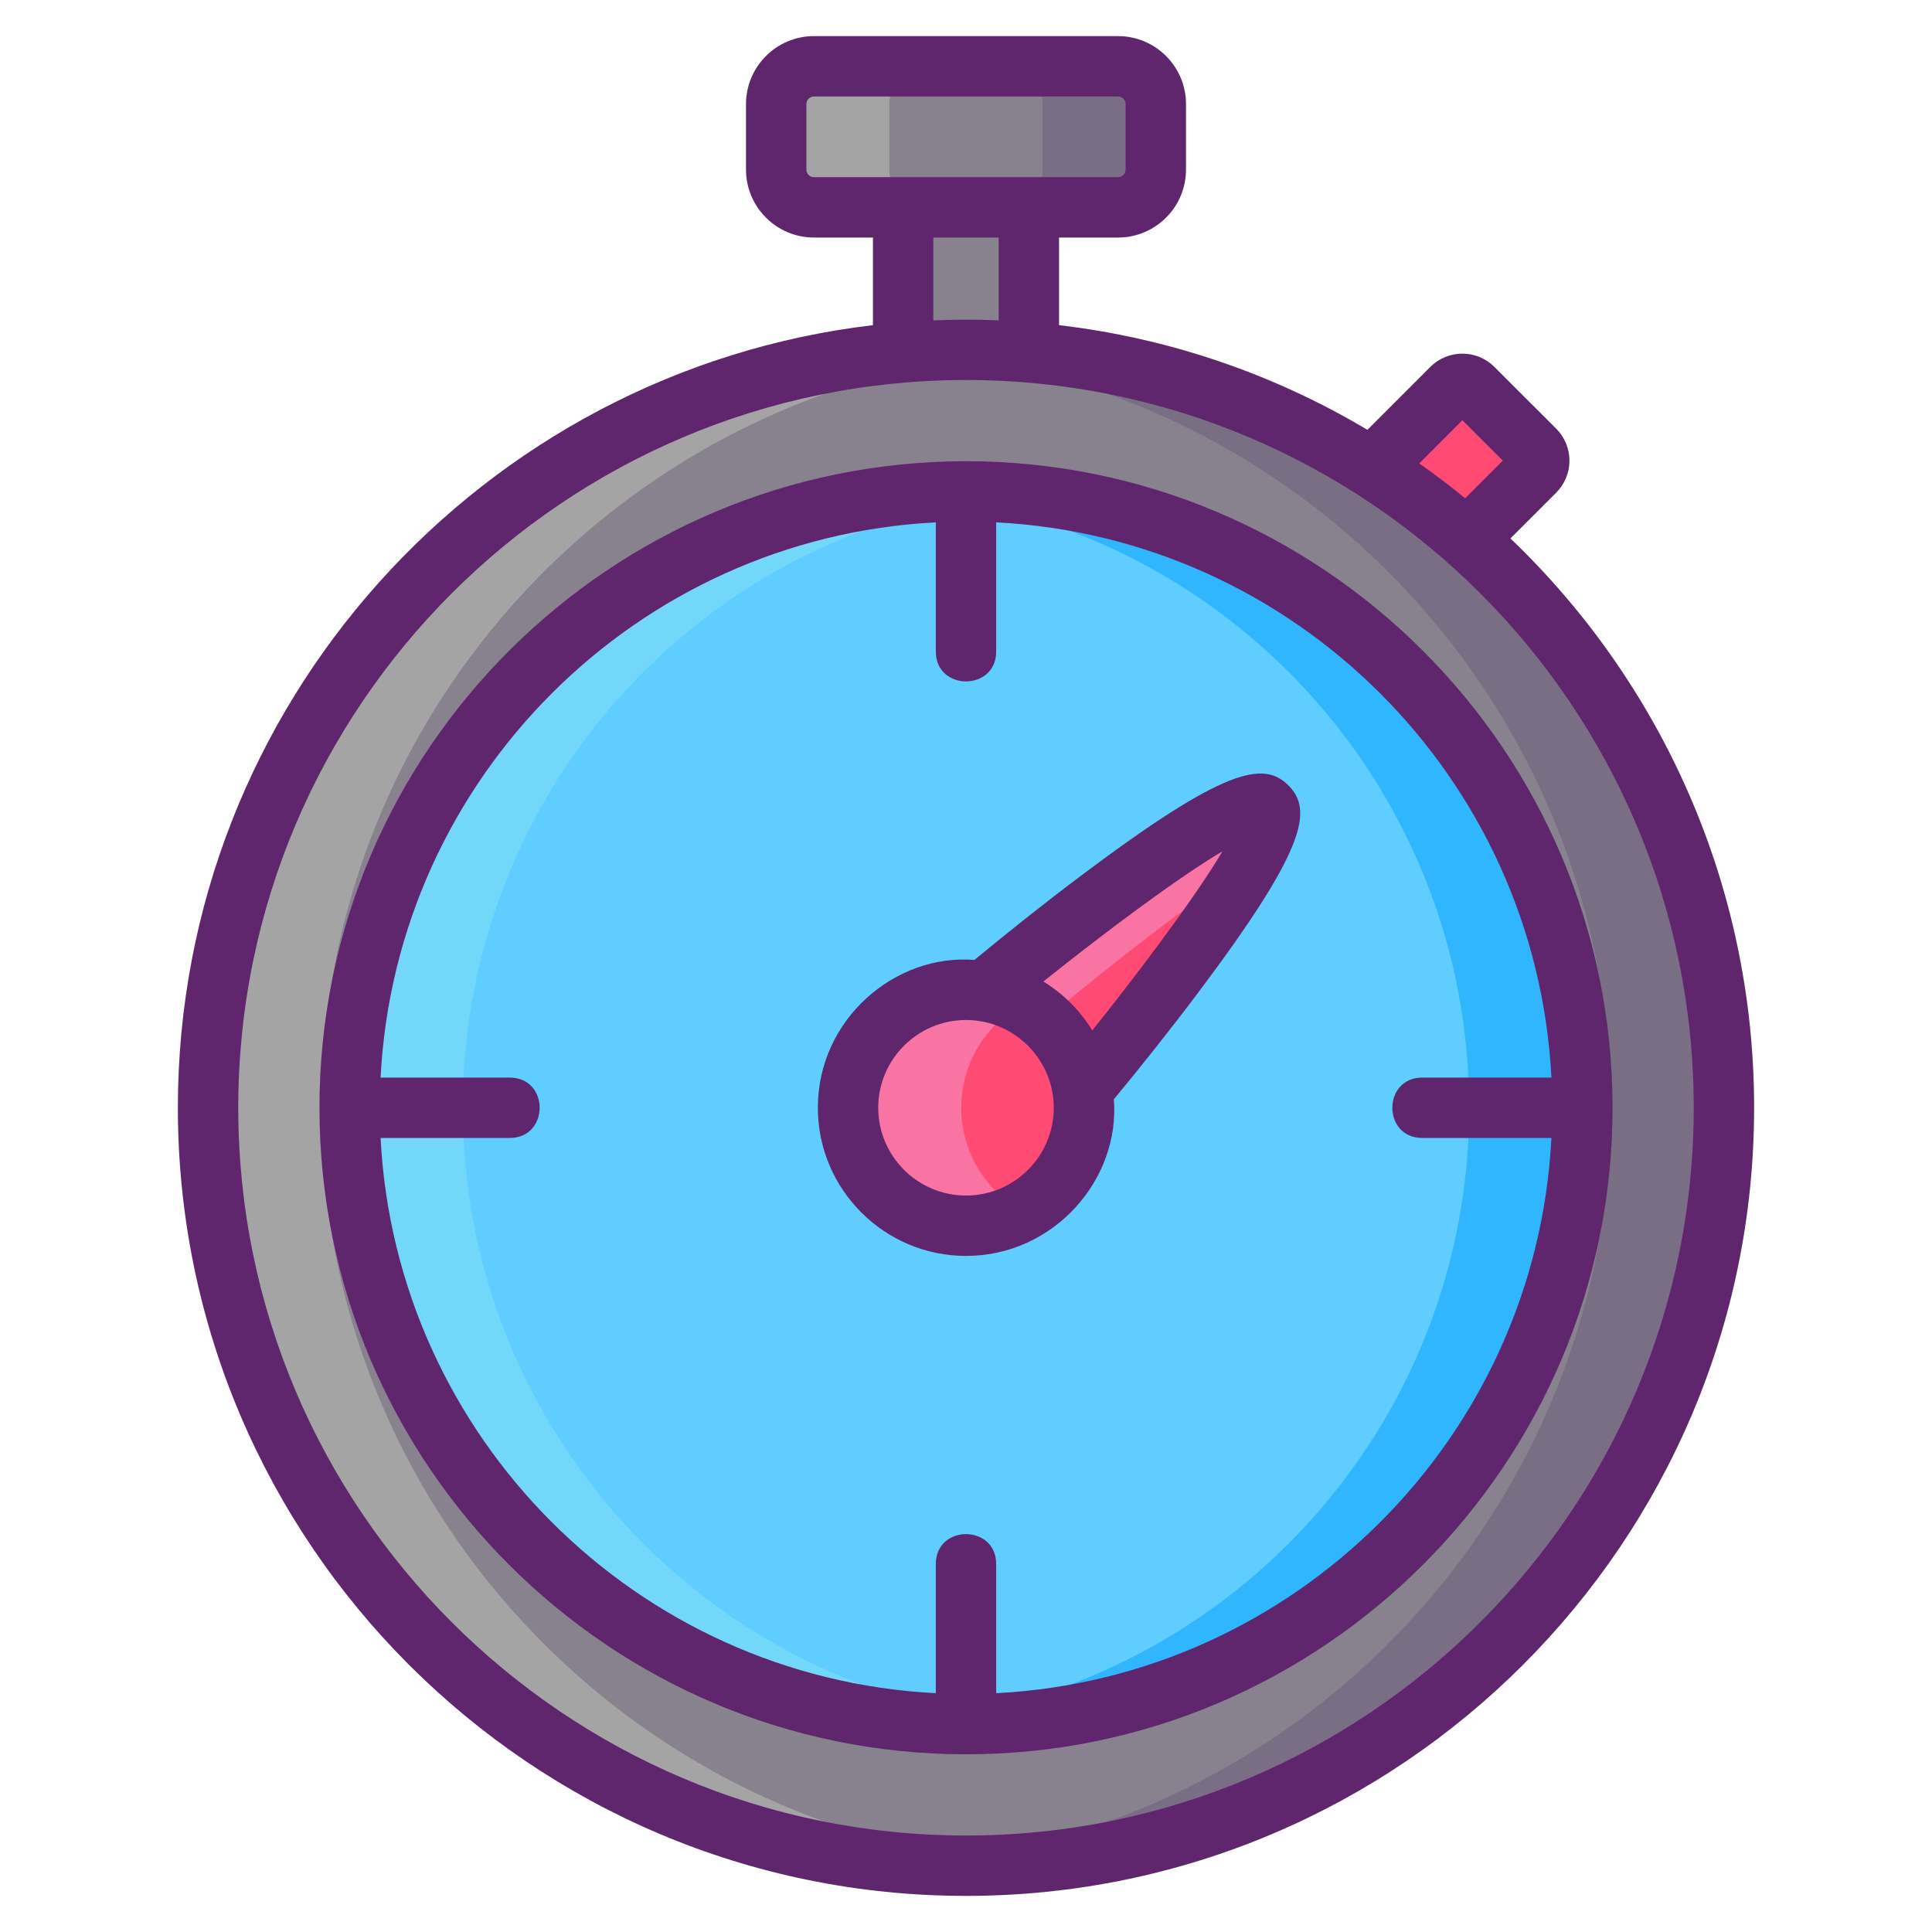
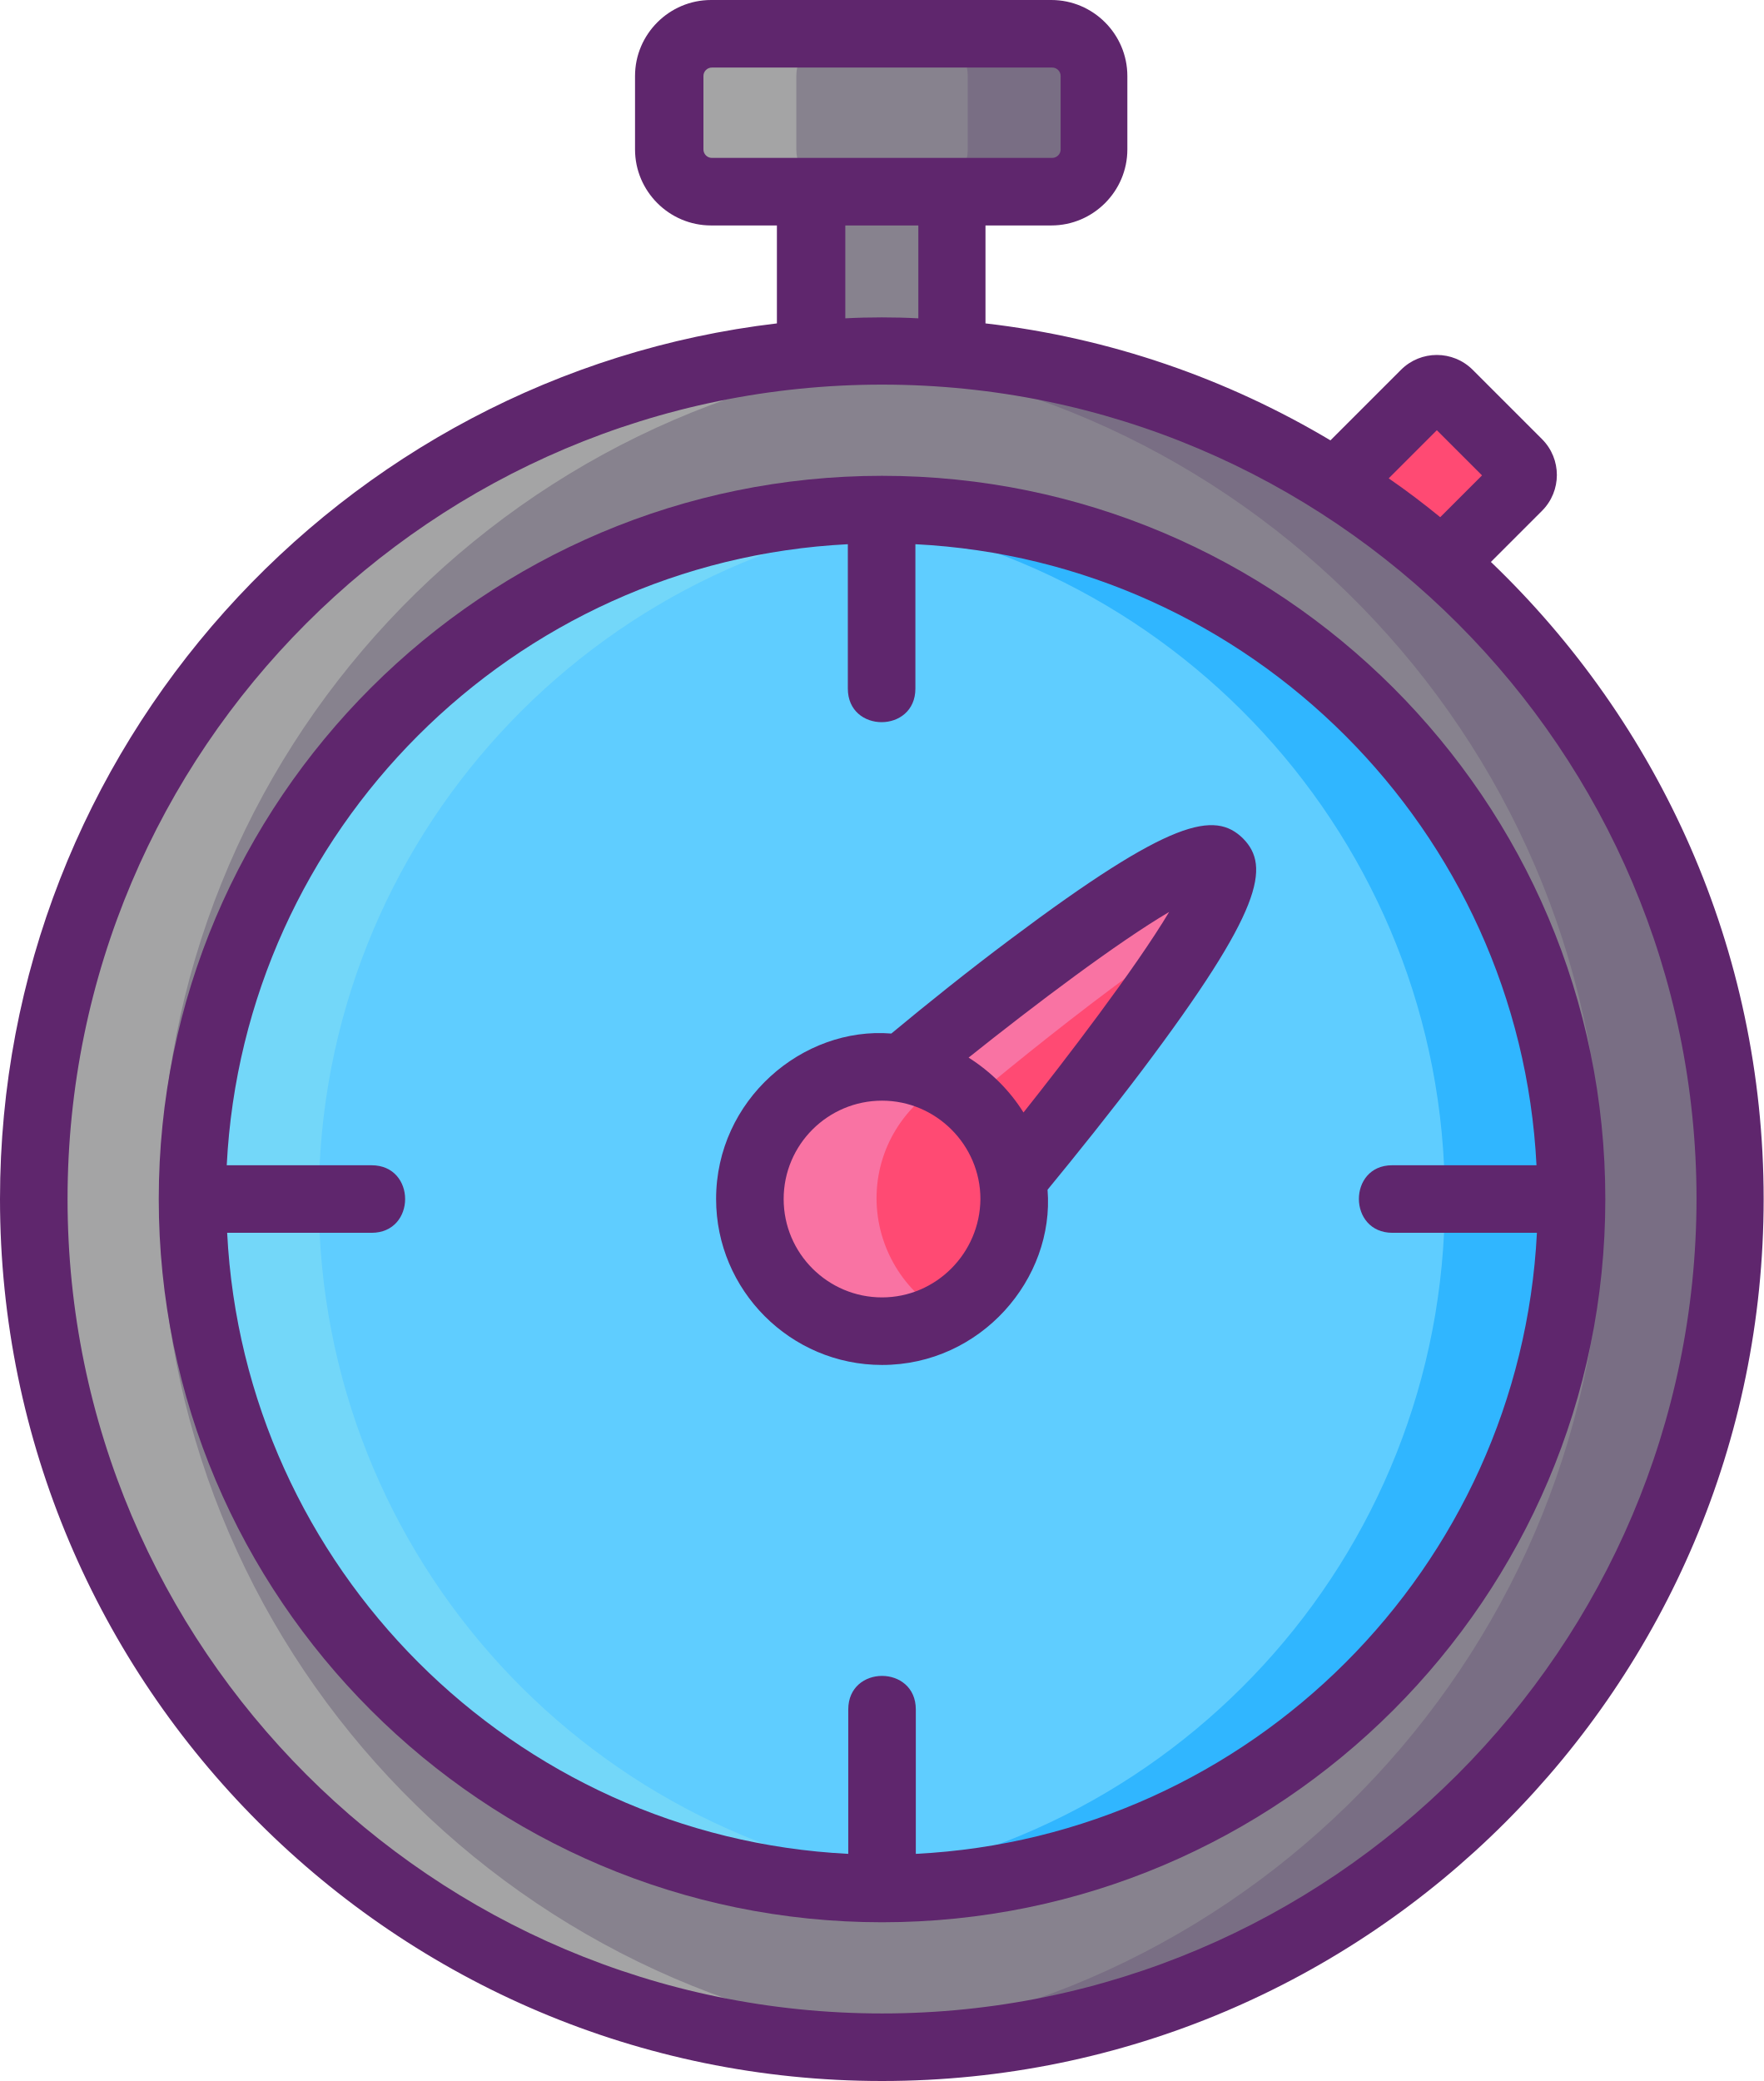
- <svg xmlns="http://www.w3.org/2000/svg" height="512" viewBox="0 0 256 256" width="512">
-   <path d="M185.62 80.203l-11.011-11.011 17.749-17.749a2 2 0 012.828 0l8.183 8.183a2 2 0 010 2.828z" fill="#ff4a73" />
-   <path d="M119.668 27.474h16.663v32.622h-16.663z" fill="#87828e" />
-   <circle cx="128" cy="146.785" fill="#87828e" r="100.434" />
-   <circle cx="128" cy="146.785" fill="#5fcdff" r="81.669" />
-   <path d="M148.148 27.474h-40.296a5 5 0 01-5-5v-8.689a5 5 0 015-5h40.296a5 5 0 015 5v8.689a5 5 0 01-5 5z" fill="#87828e" />
-   <path d="M136.92 151.864c-4.613 4.613-11.486 5.218-15.351 1.353-3.866-3.866-3.26-10.739 1.353-15.351 4.613-4.613 41.102-34.835 44.968-30.969 3.865 3.864-26.357 40.354-30.97 44.967z" fill="#ff4a73" />
-   <path d="M153.15 13.785v8.69c0 2.76-2.24 5-5 5h-15c2.76 0 5-2.24 5-5v-8.69c0-2.76-2.24-5-5-5h15c2.76 0 5 2.24 5 5z" fill="#796e84" />
-   <path d="M122.85 27.475h-15c-2.76 0-5-2.24-5-5v-8.69c0-2.76 2.24-5 5-5h15c-2.76 0-5 2.24-5 5v8.69c0 2.76 2.24 5 5 5z" fill="#a4a4a5" />
-   <path d="M228.43 146.785c0 55.38-45.05 100.43-100.43 100.43-2.52 0-5.02-.09-7.5-.28 51.89-3.84 92.93-47.29 92.93-100.15s-41.04-96.31-92.93-100.15c2.48-.19 4.98-.28 7.5-.28 55.38 0 100.43 45.05 100.43 100.43z" fill="#796e84" />
-   <path d="M135.5 246.935c-2.48.19-4.98.28-7.5.28-55.38 0-100.43-45.05-100.43-100.43S72.62 46.355 128 46.355c2.52 0 5.02.09 7.5.28-51.89 3.84-92.93 47.29-92.93 100.15s41.04 96.31 92.93 100.15z" fill="#a4a4a5" />
-   <path d="M165.56 114.515c-12.34 8-30.48 23.19-33.64 26.35-4.37 4.37-5.14 10.77-1.92 14.71-3.14.57-6.26-.19-8.43-2.36-3.87-3.86-3.26-10.74 1.35-15.35s41.1-34.83 44.97-30.97c.93.94-.13 3.78-2.33 7.62z" fill="#f973a3" />
-   <circle cx="128" cy="146.785" fill="#ff4a73" r="15.627" />
-   <path d="M135.5 160.495a15.457 15.457 0 01-7.5 1.92c-8.63 0-15.63-7-15.63-15.63s7-15.63 15.63-15.63c2.72 0 5.27.69 7.5 1.92-4.84 2.65-8.13 7.8-8.13 13.71s3.29 11.06 8.13 13.71z" fill="#f973a3" />
-   <path d="M209.67 146.785c0 45.1-36.57 81.67-81.67 81.67-2.53 0-5.03-.11-7.5-.35 41.59-3.78 74.17-38.75 74.17-81.32s-32.58-77.54-74.17-81.32c2.47-.24 4.97-.35 7.5-.35 45.1 0 81.67 36.57 81.67 81.67z" fill="#30b6ff" />
-   <path d="M135.5 228.105c-2.47.24-4.97.35-7.5.35-45.1 0-81.67-36.57-81.67-81.67S82.9 65.115 128 65.115c2.53 0 5.03.11 7.5.35-41.59 3.78-74.17 38.75-74.17 81.32s32.58 77.54 74.17 81.32z" fill="#73d7f9" />
-   <g fill="#5f266d">
-     <path d="M200.14 71.345l6.06-6.06a5.997 5.997 0 000-8.49l-8.19-8.18c-2.33-2.34-6.14-2.34-8.48 0l-8.34 8.34a103.288 103.288 0 00-40.86-13.87v-11.61h7.82c4.96 0 9-4.04 9-9v-8.69c0-4.96-4.04-9-9-9h-40.3c-4.96 0-9 4.04-9 9v8.69c0 4.96 4.04 9 9 9h7.82v11.61c-51.79 6.11-92.1 50.28-92.1 103.7 0 57.59 46.85 104.43 104.43 104.43s104.43-46.84 104.43-104.43c0-29.63-12.41-56.42-32.29-75.44zM128 243.215c-53.17 0-96.43-43.26-96.43-96.43 0-53.175 43.273-96.43 96.43-96.43 53.238 0 96.43 43.328 96.43 96.43 0 53.17-43.26 96.43-96.43 96.43zm-21.15-220.74v-8.69c0-.55.45-1 1-1h40.3c.55 0 1 .45 1 1v8.69c0 .55-.45 1-1 1h-40.3c-.55 0-1-.45-1-1zm16.82 9h8.66v10.98a94.03 94.03 0 00-8.66 0zm70.47 34.55c-1.97-1.61-4-3.16-6.08-4.62l5.71-5.72 5.36 5.35z" />
-     <path d="M128 61.115c-47.162 0-85.67 38.356-85.67 85.67 0 47.24 38.43 85.67 85.67 85.67s85.67-38.43 85.67-85.67c0-47.28-38.475-85.67-85.67-85.67zm60.46 89.67h17.11c-2.02 39.65-33.92 71.55-73.57 73.57v-17.11c0-5.285-8-5.293-8 0v17.11c-39.65-2.02-71.55-33.92-73.57-73.57h17.11c5.285 0 5.293-8 0-8H50.43c2.02-39.65 33.92-71.55 73.57-73.57v17.11c0 5.285 8 5.293 8 0v-17.11c39.65 2.02 71.55 33.92 73.57 73.57h-17.11c-5.285 0-5.293 8 0 8z" />
-     <path d="M143.28 116.005c-4.93 3.7-9.98 7.73-14.16 11.19-10.483-.847-20.75 7.834-20.75 19.59 0 10.82 8.81 19.63 19.63 19.63 11.684 0 20.444-10.188 19.59-20.75 3.46-4.18 7.49-9.23 11.19-14.16 14.28-19.01 15.22-24.15 11.94-27.44-3.29-3.28-8.43-2.34-27.44 11.94zM128 158.415c-6.41 0-11.63-5.22-11.63-11.63 0-6.431 5.24-11.63 11.63-11.63 6.404 0 11.63 5.229 11.63 11.63 0 6.385-5.194 11.63-11.63 11.63zm10.25-28.36c7.97-6.37 17.67-13.66 23.74-17.26-3.978 6.707-12.386 17.674-17.26 23.74a19.677 19.677 0 00-6.48-6.48z" />
+ <svg xmlns="http://www.w3.org/2000/svg" version="1.1" id="Icon_Set" x="0px" y="0px" viewBox="0 0 417.7 492.9" style="enable-background:new 0 0 417.7 492.9;" xml:space="preserve">
+   <style type="text/css">
+ 	.st0{fill:#FF4A73;}
+ 	.st1{fill:#87828E;}
+ 	.st2{fill:#5FCDFF;}
+ 	.st3{fill:#796E84;}
+ 	.st4{fill:#A4A4A5;}
+ 	.st5{fill:#F973A3;}
+ 	.st6{fill:#30B6FF;}
+ 	.st7{fill:#73D7F9;}
+ 	.st8{fill:#5F266D;}
+ </style>
+   <path class="st0" d="M324.1,150.8l-22-22l35.5-35.5c1.6-1.6,4.1-1.6,5.7,0l16.4,16.4c1.6,1.6,1.6,4.1,0,5.7L324.1,150.8z" />
+   <path class="st1" d="M192.2,45.4h33.3v65.2h-33.3L192.2,45.4z" />
+   <circle class="st1" cx="208.9" cy="284" r="200.9" />
+   <circle class="st2" cx="208.9" cy="284" r="163.3" />
+   <path class="st1" d="M249.2,45.4h-80.6c-5.5,0-10-4.5-10-10V18c0-5.5,4.5-10,10-10h80.6c5.5,0,10,4.5,10,10v17.4  C259.2,40.9,254.7,45.4,249.2,45.4z" />
+   <path class="st0" d="M226.7,294.2c-9.2,9.2-23,10.4-30.7,2.7c-7.7-7.7-6.5-21.5,2.7-30.7c9.2-9.2,82.2-69.7,89.9-61.9  C296.4,212,235.9,284.9,226.7,294.2z" />
+   <path class="st3" d="M259.2,18v17.4c0,5.5-4.5,10-10,10h-30c5.5,0,10-4.5,10-10V18c0-5.5-4.5-10-10-10h30  C254.7,8,259.2,12.5,259.2,18z" />
+   <path class="st4" d="M198.6,45.4h-30c-5.5,0-10-4.5-10-10V18c0-5.5,4.5-10,10-10h30c-5.5,0-10,4.5-10,10v17.4  C188.6,40.9,193,45.4,198.6,45.4z" />
+   <path class="st3" d="M409.7,284c0,110.8-90.1,200.9-200.9,200.9c-5,0-10-0.2-15-0.6c103.8-7.7,185.9-94.6,185.9-200.3  S297.6,91.4,193.9,83.7c5-0.4,10-0.6,15-0.6C319.6,83.1,409.7,173.2,409.7,284z" />
+   <path class="st4" d="M223.9,484.3c-5,0.4-10,0.6-15,0.6C98.1,484.9,8,394.8,8,284S98.1,83.1,208.9,83.1c5,0,10,0.2,15,0.6  C120.1,91.4,38,178.3,38,284S120.1,476.6,223.9,484.3z" />
+   <path class="st5" d="M284,219.5c-24.7,16-61,46.4-67.3,52.7c-8.7,8.7-10.3,21.5-3.8,29.4c-6.3,1.1-12.5-0.4-16.9-4.7  c-7.7-7.7-6.5-21.5,2.7-30.7s82.2-69.7,89.9-61.9C290.5,206.1,288.4,211.8,284,219.5L284,219.5z" />
+   <circle class="st0" cx="208.9" cy="284" r="31.3" />
+   <path class="st5" d="M223.9,311.4c-4.5,2.5-9.6,3.8-15,3.8c-17.3,0-31.3-14-31.3-31.3s14-31.3,31.3-31.3c5.4,0,10.5,1.4,15,3.8  c-9.7,5.3-16.3,15.6-16.3,27.4S214.2,306.1,223.9,311.4z" />
+   <path class="st6" d="M372.2,284c0,90.2-73.1,163.3-163.3,163.3c-5.1,0-10.1-0.2-15-0.7c83.2-7.6,148.3-77.5,148.3-162.6  S277,128.9,193.9,121.4c4.9-0.5,9.9-0.7,15-0.7C299.1,120.7,372.2,193.8,372.2,284z" />
+   <path class="st7" d="M223.9,446.6c-4.9,0.5-9.9,0.7-15,0.7c-90.2,0-163.3-73.1-163.3-163.3s73.1-163.3,163.3-163.3  c5.1,0,10.1,0.2,15,0.7C140.7,128.9,75.5,198.9,75.5,284S140.7,439.1,223.9,446.6L223.9,446.6z" />
+   <g>
+     <path class="st8" d="M353.1,133.1l12.1-12.1c4.7-4.7,4.7-12.3,0-17l-16.4-16.4c-4.7-4.7-12.3-4.7-17,0l-16.7,16.7   c-24.5-14.6-52.2-24.3-81.7-27.7V53.4h15.6c9.9,0,18-8.1,18-18V18c0-9.9-8.1-18-18-18h-80.6c-9.9,0-18,8.1-18,18v17.4   c0,9.9,8.1,18,18,18h15.6v23.2C80.6,88.8,0,177.2,0,284c0,115.2,93.7,208.9,208.9,208.9S417.7,399.2,417.7,284   C417.7,224.7,392.9,171.2,353.1,133.1L353.1,133.1z M208.9,476.9C102.5,476.9,16,390.3,16,284c0-106.4,86.5-192.9,192.9-192.9   c106.5,0,192.9,86.7,192.9,192.9C401.7,390.3,315.2,476.9,208.9,476.9L208.9,476.9z M166.6,35.4V18c0-1.1,0.9-2,2-2h80.6   c1.1,0,2,0.9,2,2v17.4c0,1.1-0.9,2-2,2c-17.5,0-62.9,0-80.6,0C167.5,37.4,166.6,36.5,166.6,35.4L166.6,35.4z M200.2,53.4h17.3v22   c-5.5-0.3-11.8-0.3-17.3,0V53.4z M341.1,122.5c-3.9-3.2-8-6.3-12.2-9.2l11.4-11.4l10.7,10.7L341.1,122.5z" />
+     <path class="st8" d="M208.9,112.7c-94.3,0-171.3,76.7-171.3,171.3c0,94.5,76.9,171.3,171.3,171.3S380.2,378.5,380.2,284   C380.2,189.4,303.3,112.7,208.9,112.7z M329.8,292H364c-4,79.3-67.8,143.1-147.1,147.1v-34.2c0-10.6-16-10.6-16,0v34.2   c-79.3-4-143.1-67.8-147.1-147.1h34.2c10.6,0,10.6-16,0-16H53.7c4-79.3,67.8-143.1,147.1-147.1v34.2c0,10.6,16,10.6,16,0v-34.2   c79.3,4,143.1,67.8,147.1,147.1h-34.2C319.2,276,319.2,292,329.8,292L329.8,292z" />
+     <path class="st8" d="M239.4,222.4c-9.9,7.4-20,15.5-28.3,22.4c-21-1.7-41.5,15.7-41.5,39.2c0,21.6,17.6,39.3,39.3,39.3   c23.4,0,40.9-20.4,39.2-41.5c6.9-8.4,15-18.5,22.4-28.3c28.6-38,30.4-48.3,23.9-54.9C287.7,192,277.4,193.9,239.4,222.4   L239.4,222.4z M208.9,307.3c-12.8,0-23.3-10.4-23.3-23.3c0-12.9,10.5-23.3,23.3-23.3c12.8,0,23.3,10.5,23.3,23.3   C232.1,296.8,221.7,307.3,208.9,307.3z M229.4,250.5c15.9-12.7,35.3-27.3,47.5-34.5c-8,13.4-24.8,35.3-34.5,47.5   C239.1,258.2,234.6,253.8,229.4,250.5L229.4,250.5z" />
  </g>
</svg>
